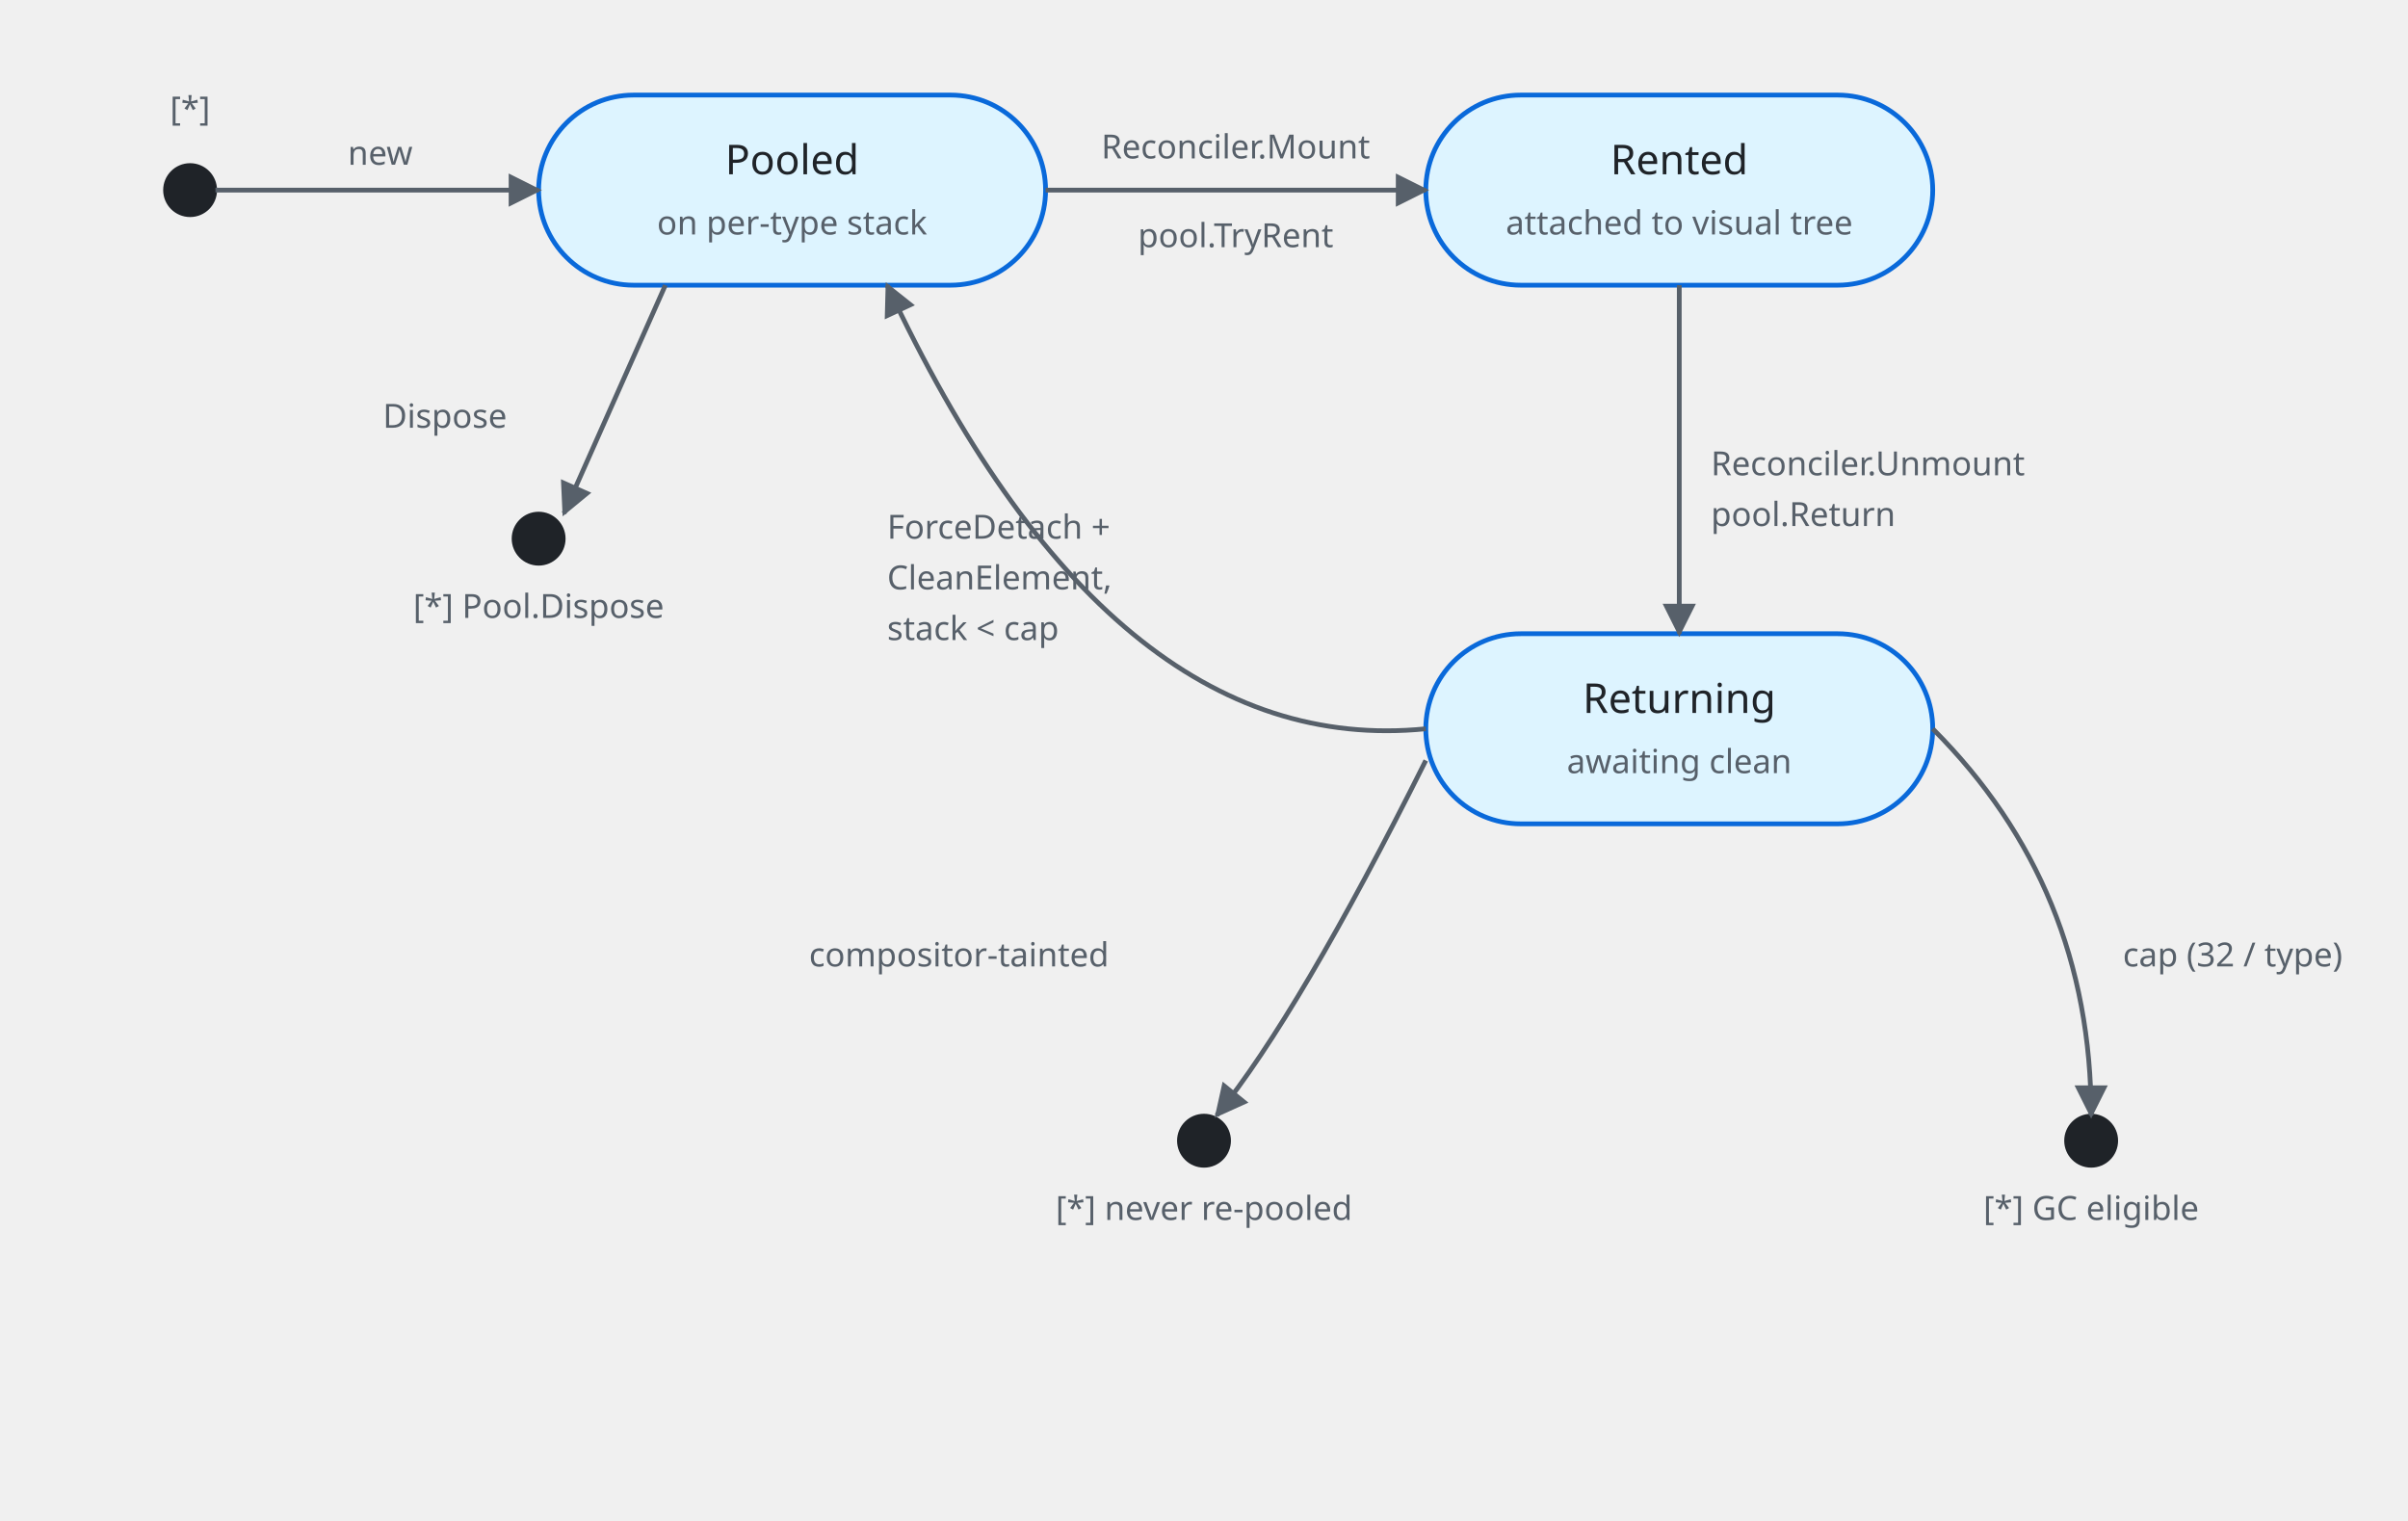
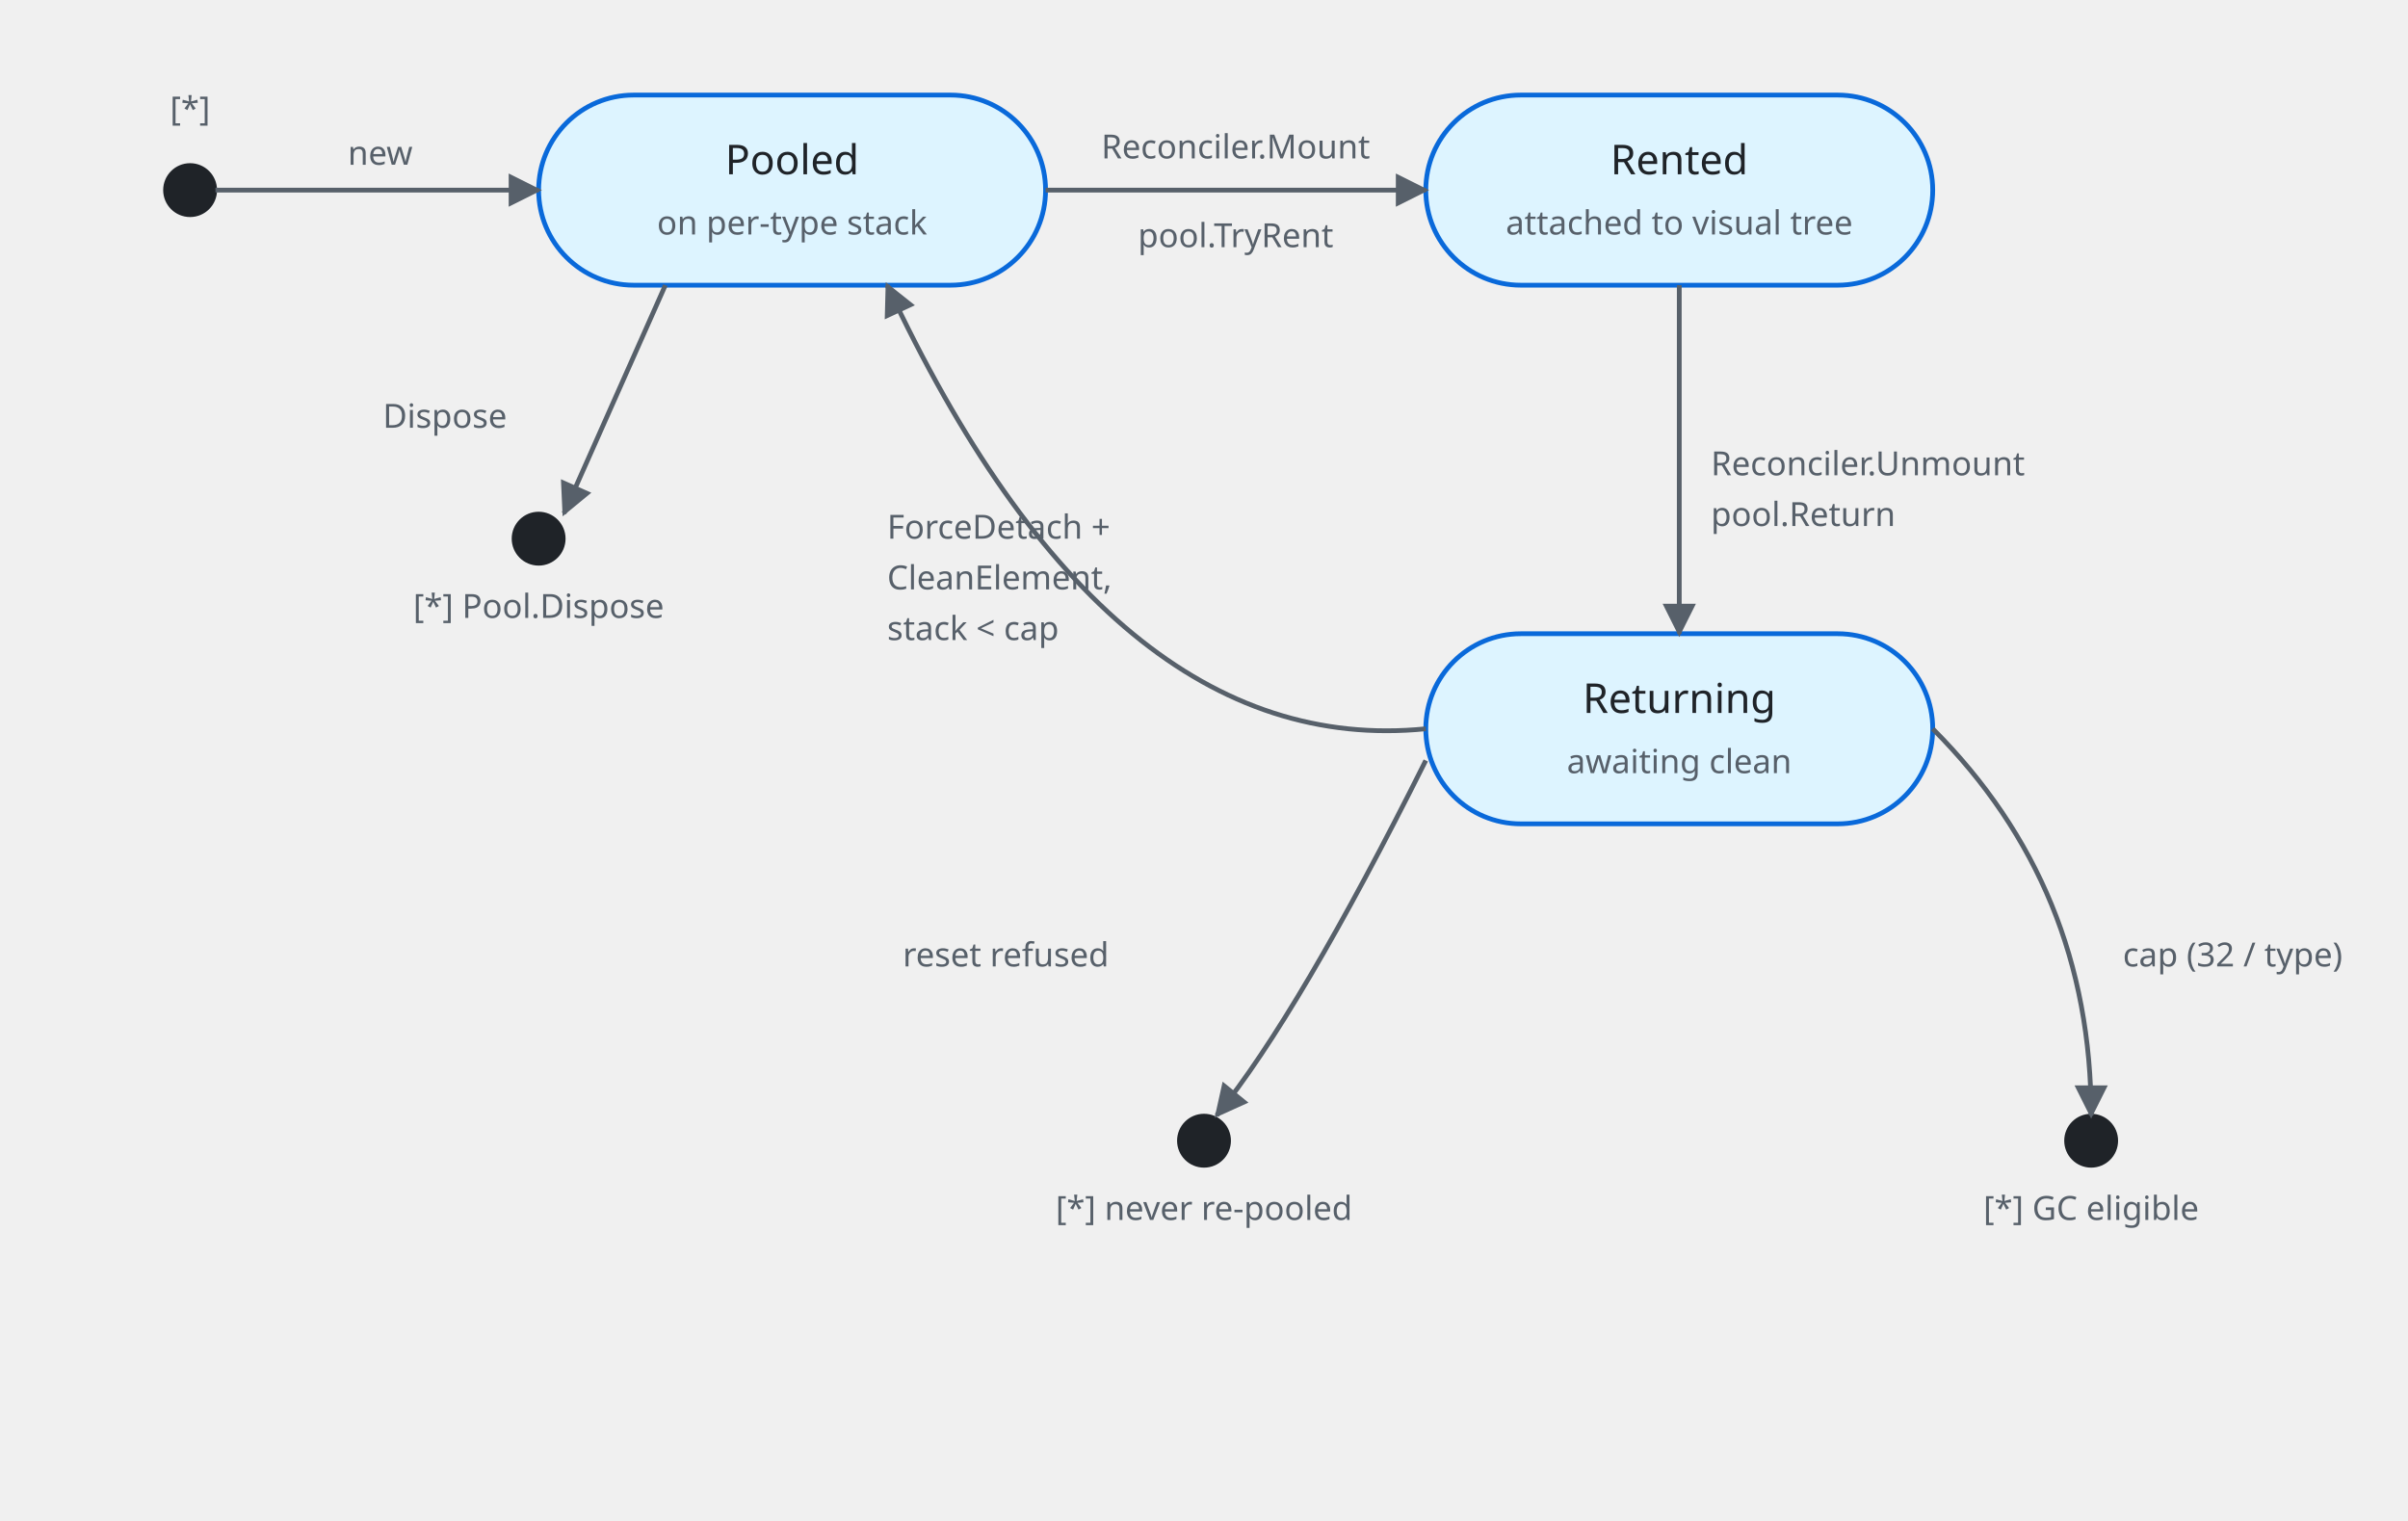
<svg xmlns="http://www.w3.org/2000/svg" viewBox="0 0 760 480" font-family="Segoe UI, system-ui, -apple-system, sans-serif">
  <style>
    text { fill: #1f2328; }
    .label { font-size: 13px; font-weight: 500; }
    .sub { font-size: 10.5px; fill: #57606a; }
    .edge-label { font-size: 10.5px; fill: #57606a; }
    .box { fill: #ffffff; stroke: #57606a; stroke-width: 1.5; }
    .box-accent { fill: #ddf4ff; stroke: #0969da; stroke-width: 1.5; }
    .box-error { fill: #ffebe9; stroke: #cf222e; stroke-width: 1.5; }
    .terminal { fill: #1f2328; stroke: #1f2328; }
    .edge { stroke: #57606a; stroke-width: 1.5; fill: none; }
    .marker-fill { fill: #57606a; }
    @media (prefers-color-scheme: dark) {
      text { fill: #e6edf3; }
      .sub { fill: #8b949e; }
      .edge-label { fill: #8b949e; }
      .box { fill: #161b22; stroke: #8b949e; }
      .box-accent { fill: #0c2d6b; stroke: #58a6ff; }
      .box-error { fill: #3c0d0d; stroke: #f85149; }
      .terminal { fill: #e6edf3; stroke: #e6edf3; }
      .edge { stroke: #8b949e; }
      .marker-fill { fill: #8b949e; }
    }
  </style>
  <defs>
    <marker id="arr" viewBox="0 0 10 10" refX="9" refY="5" markerWidth="7" markerHeight="7" orient="auto-start-reverse">
      <path class="marker-fill" d="M0 0 L10 5 L0 10 z" />
    </marker>
  </defs>
  <circle class="terminal" cx="60" cy="60" r="8" />
  <text class="sub" x="60" y="38" text-anchor="middle">[*]</text>
  <rect class="box-accent" x="170" y="30" width="160" height="60" rx="30" />
  <text class="label" x="250" y="55" text-anchor="middle">Pooled</text>
  <text class="sub" x="250" y="74" text-anchor="middle">on per-type stack</text>
  <rect class="box-accent" x="450" y="30" width="160" height="60" rx="30" />
  <text class="label" x="530" y="55" text-anchor="middle">Rented</text>
  <text class="sub" x="530" y="74" text-anchor="middle">attached to visual tree</text>
  <rect class="box-accent" x="450" y="200" width="160" height="60" rx="30" />
  <text class="label" x="530" y="225" text-anchor="middle">Returning</text>
  <text class="sub" x="530" y="244" text-anchor="middle">awaiting clean</text>
  <circle class="terminal" cx="660" cy="360" r="8" />
  <text class="sub" x="660" y="385" text-anchor="middle">[*] GC eligible</text>
  <circle class="terminal" cx="380" cy="360" r="8" />
  <text class="sub" x="380" y="385" text-anchor="middle">[*] never re-pooled</text>
  <circle class="terminal" cx="170" cy="170" r="8" />
  <text class="sub" x="170" y="195" text-anchor="middle">[*] Pool.Dispose</text>
  <path class="edge" d="M68 60 L170 60" marker-end="url(#arr)" />
  <text class="edge-label" x="120" y="52" text-anchor="middle">new</text>
  <path class="edge" d="M330 60 L450 60" marker-end="url(#arr)" />
  <text class="edge-label" x="390" y="50" text-anchor="middle">Reconciler.Mount</text>
  <text class="edge-label" x="390" y="78" text-anchor="middle">pool.TryRent</text>
  <path class="edge" d="M530 90 L530 200" marker-end="url(#arr)" />
  <text class="edge-label" x="540" y="150" text-anchor="start">Reconciler.Unmount</text>
  <text class="edge-label" x="540" y="166" text-anchor="start">pool.Return</text>
  <path class="edge" d="M450 230 Q 350 240 280 90" marker-end="url(#arr)" />
  <text class="edge-label" x="280" y="170">ForceDetach +</text>
  <text class="edge-label" x="280" y="186">CleanElement,</text>
  <text class="edge-label" x="280" y="202">stack &lt; cap</text>
  <path class="edge" d="M610 230 Q 660 280 660 352" marker-end="url(#arr)" />
  <text class="edge-label" x="670" y="305">cap (32 / type)</text>
  <path class="edge" d="M450 240 Q 410 320 384 352" marker-end="url(#arr)" />
-   <text class="edge-label" x="350" y="305" text-anchor="end">compositor-tainted</text>
+   <text class="edge-label" x="350" y="305" text-anchor="end">reset refused</text>
  <path class="edge" d="M210 90 L178 162" marker-end="url(#arr)" />
  <text class="edge-label" x="160" y="135" text-anchor="end">Dispose</text>
</svg>
